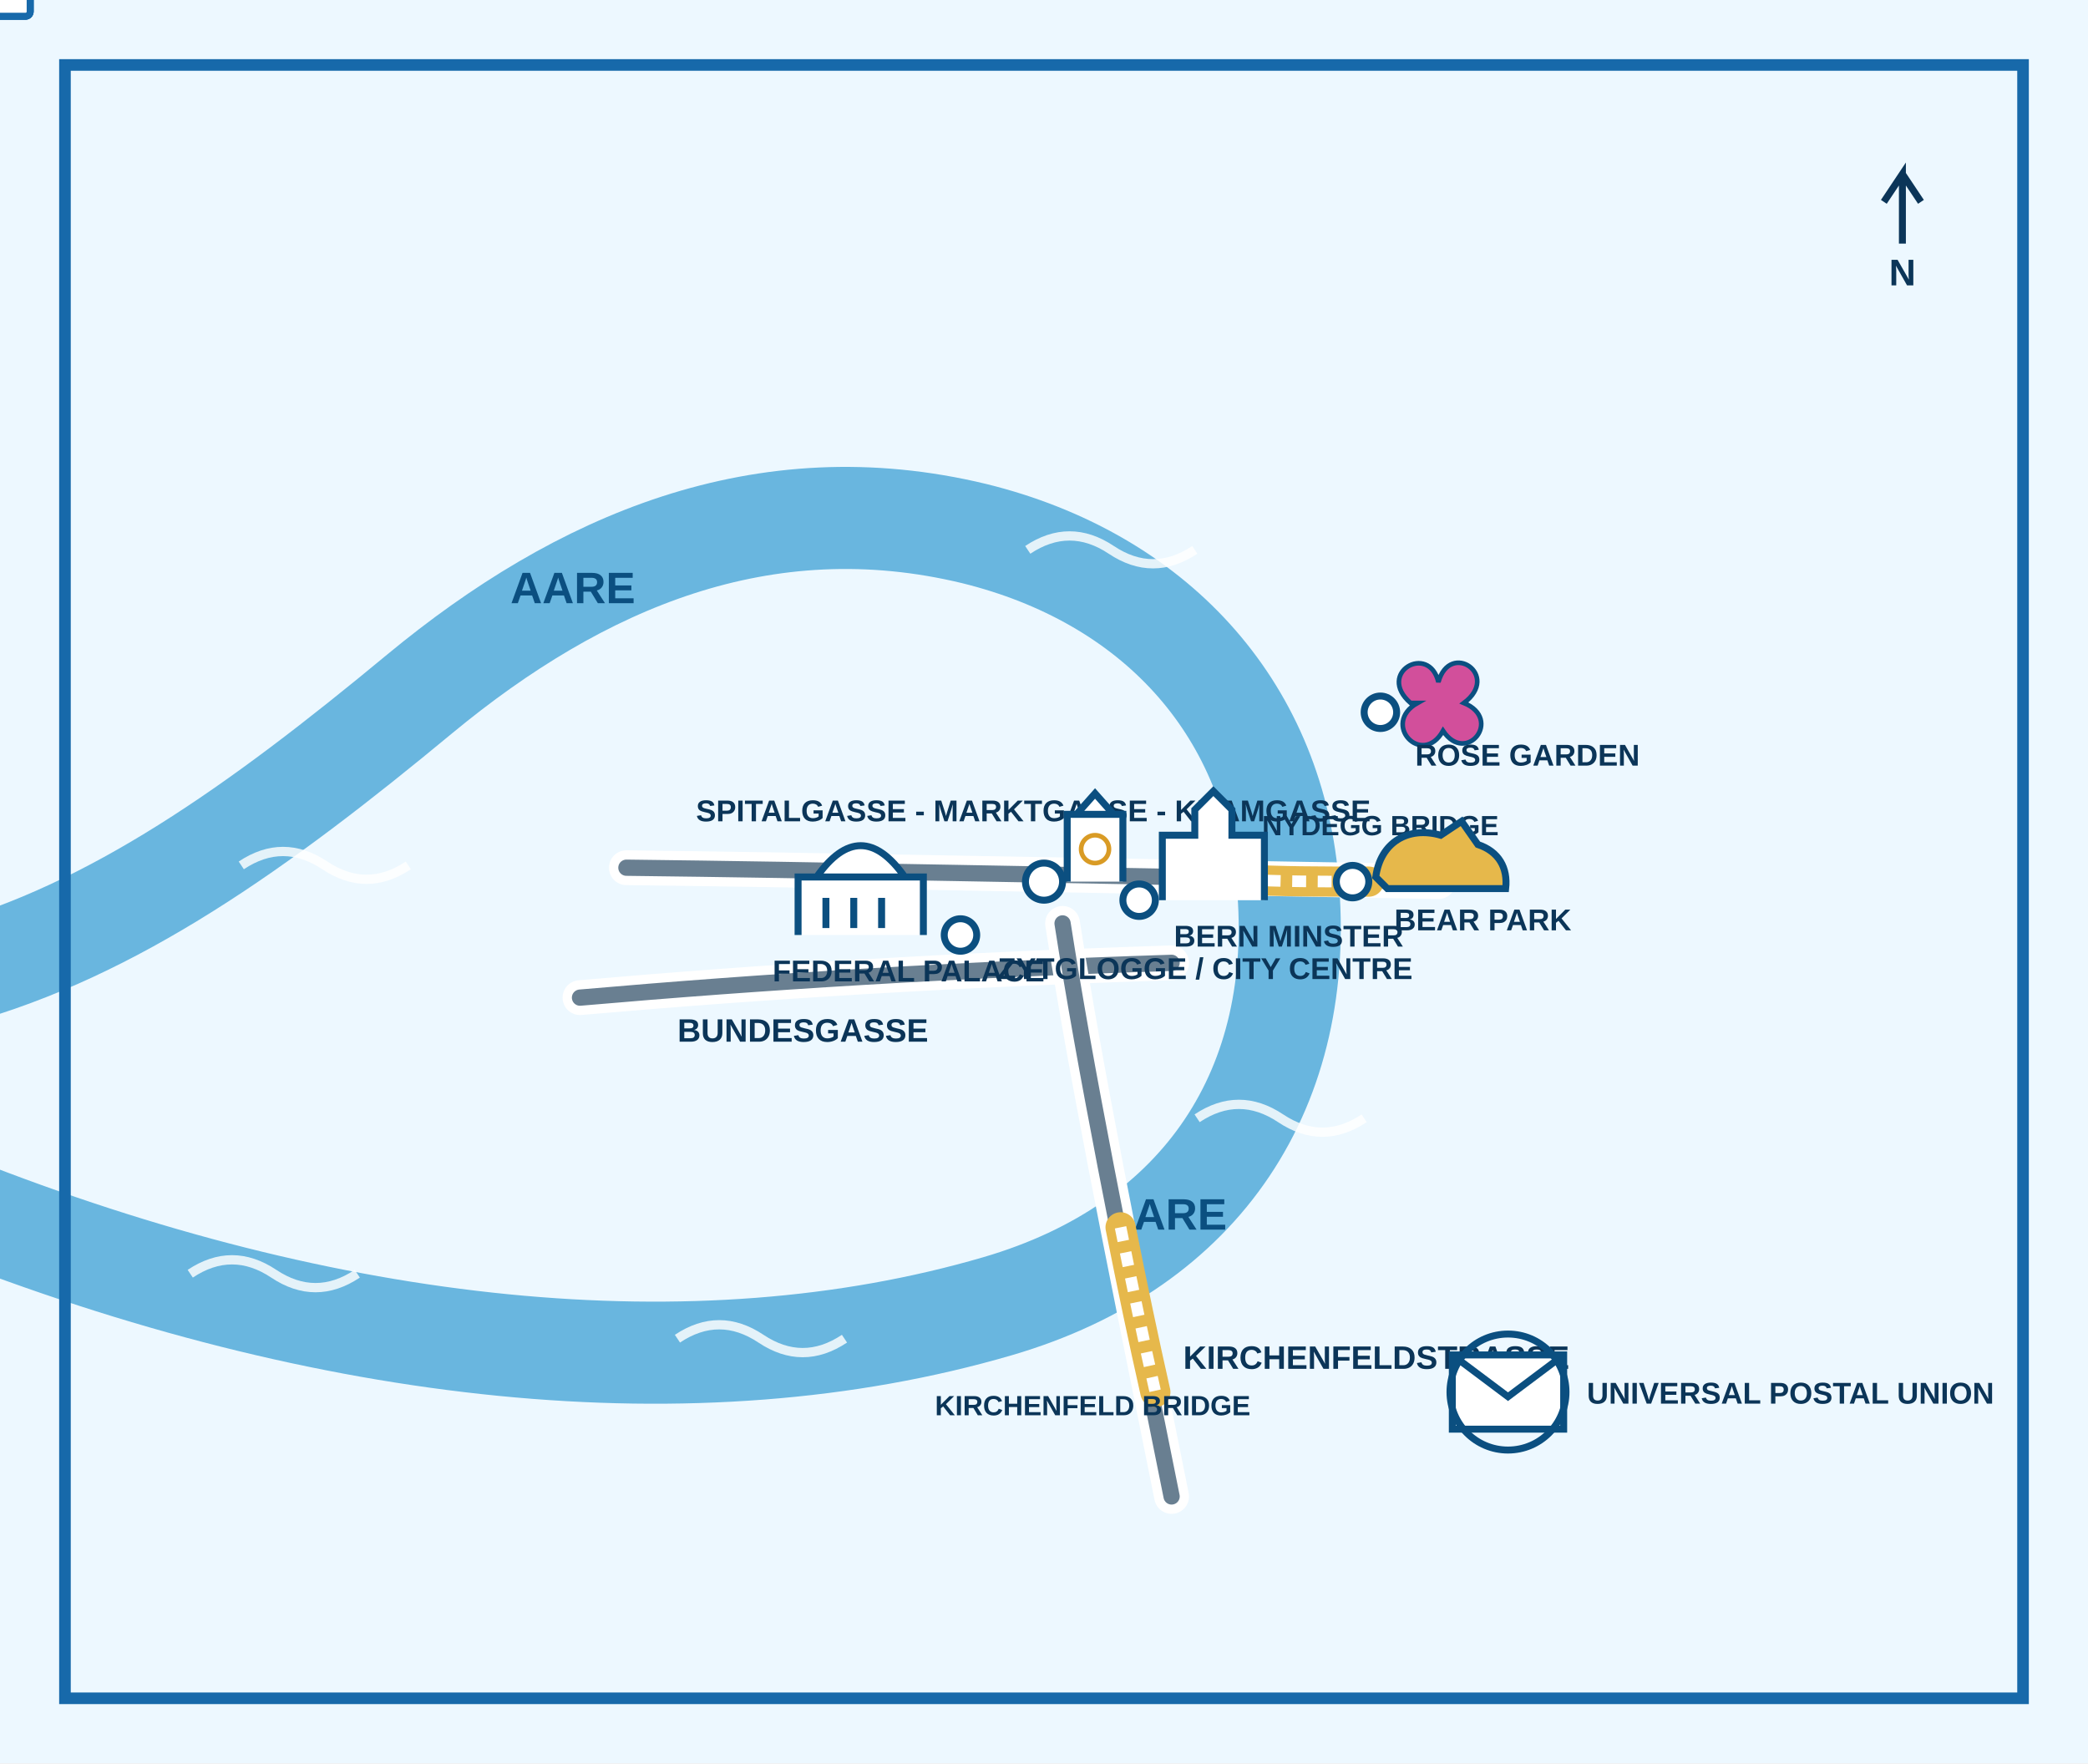
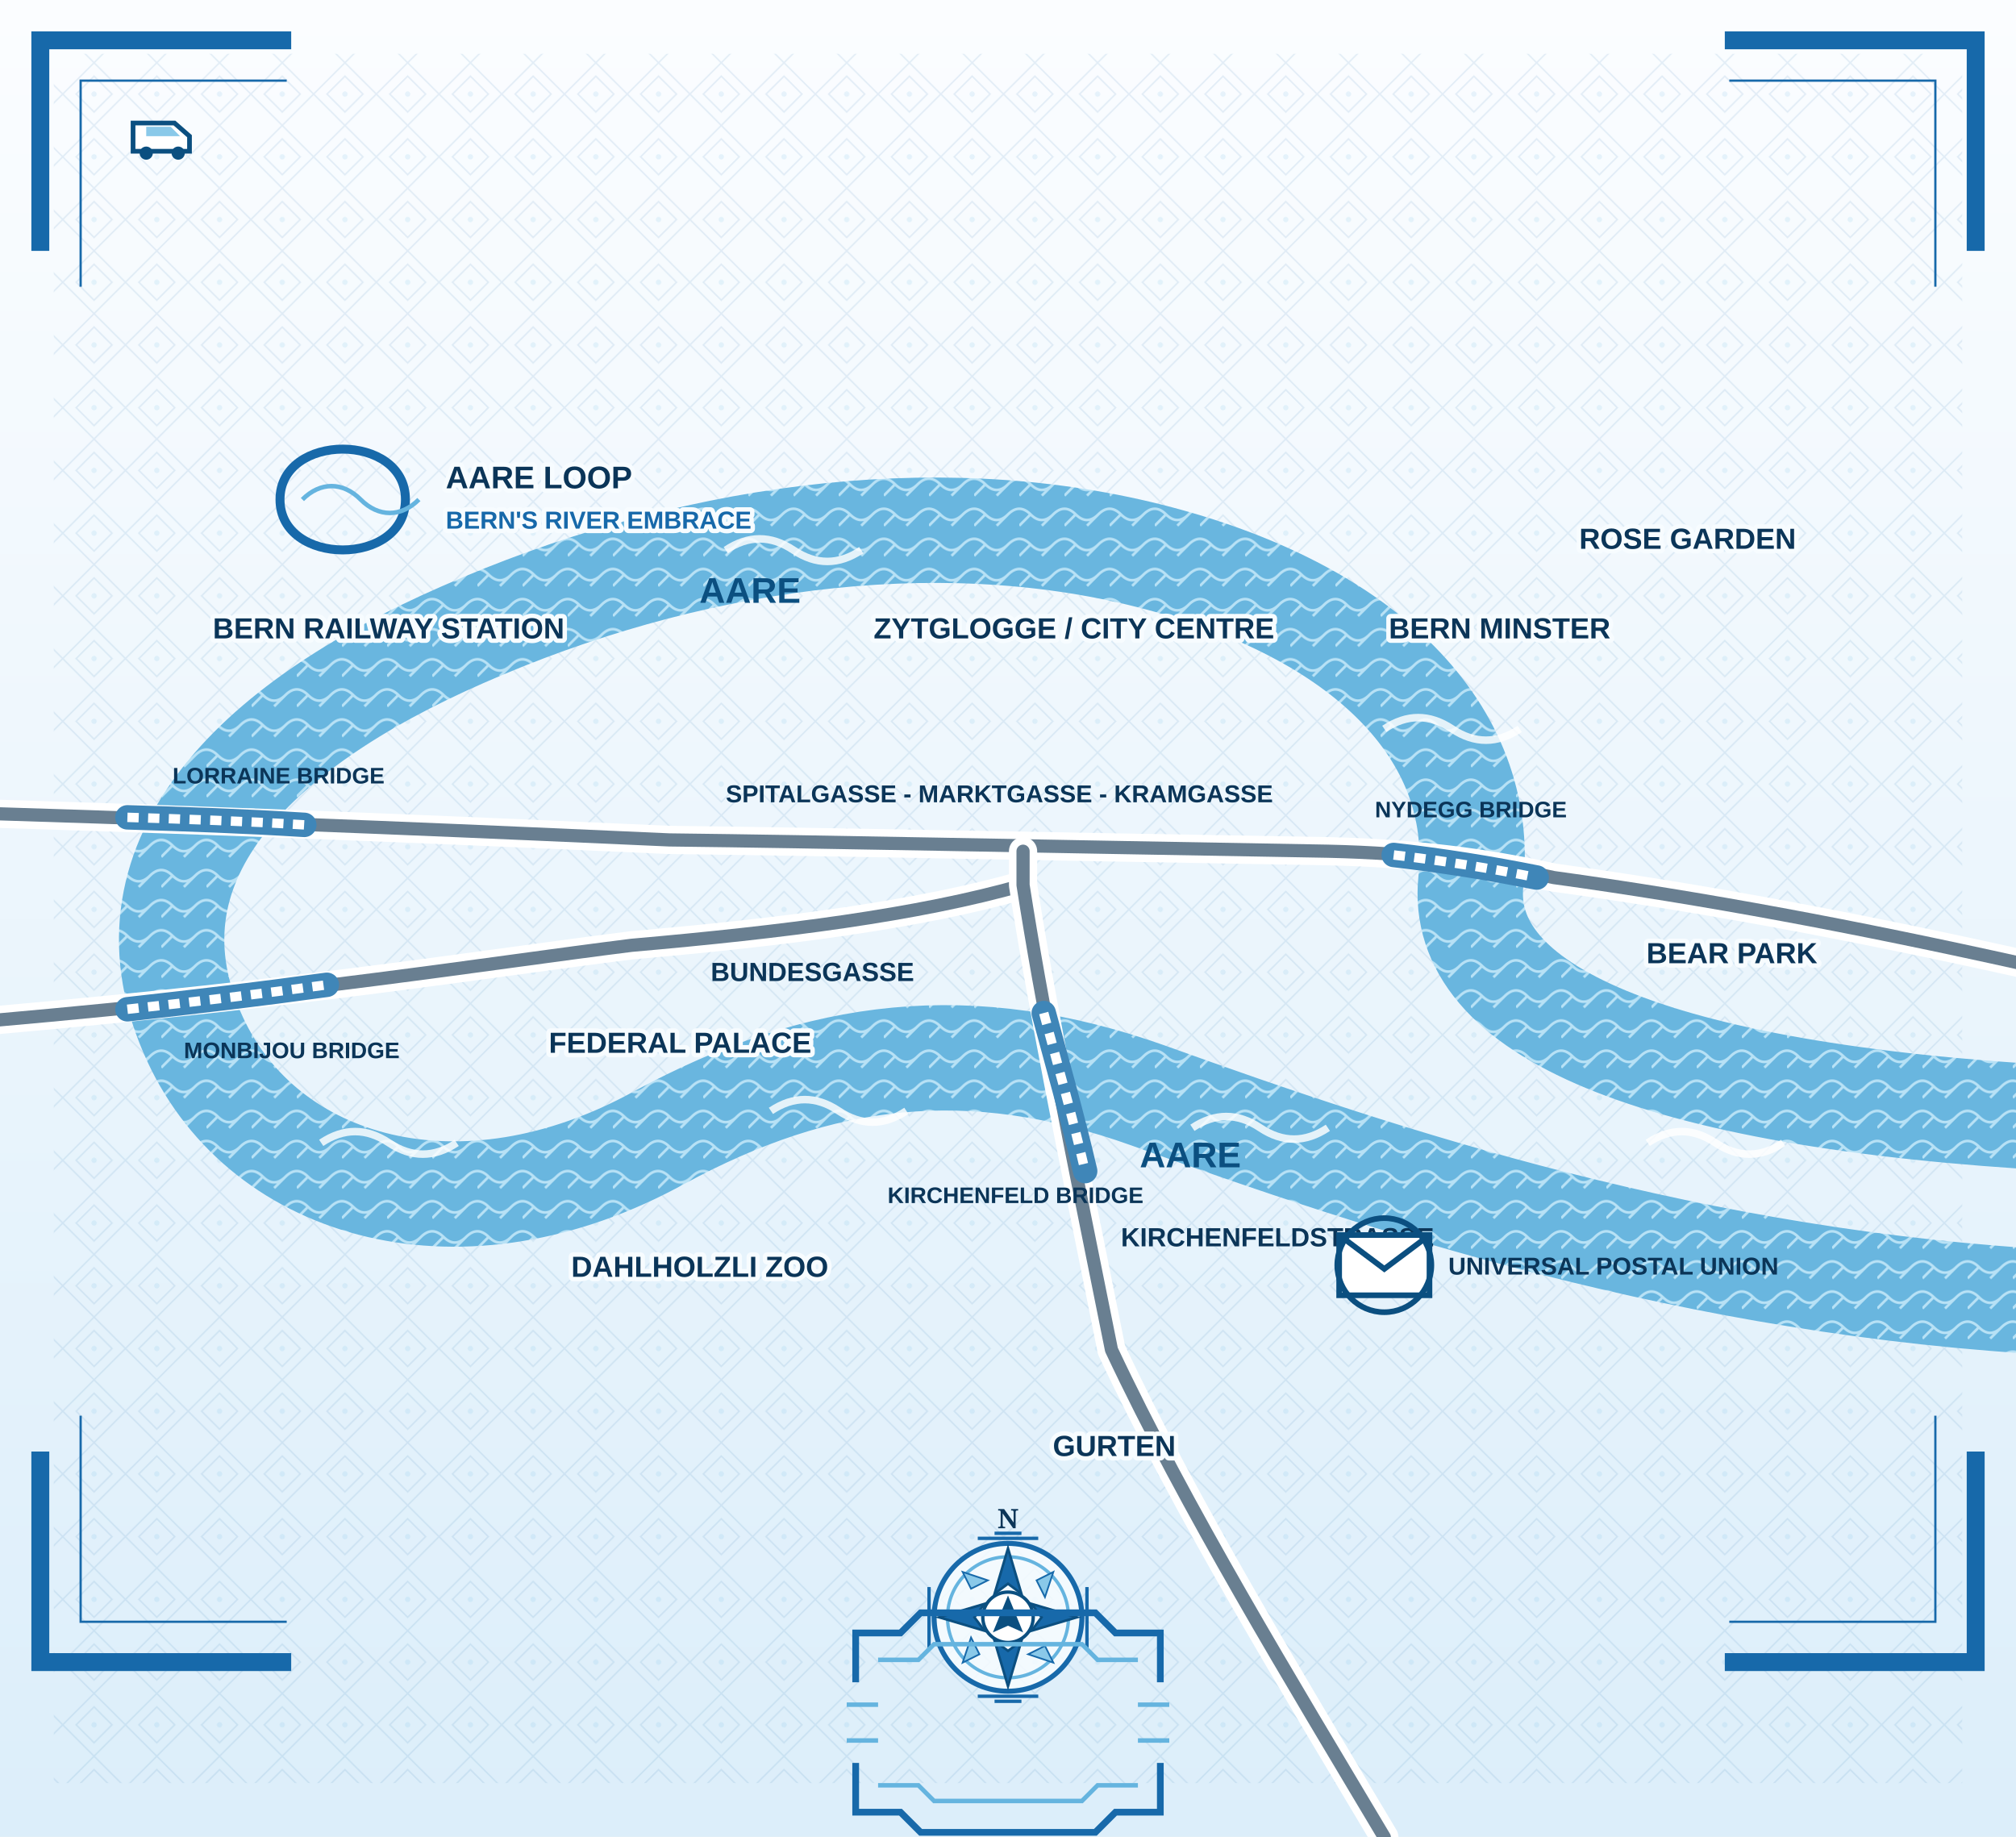
- <svg xmlns="http://www.w3.org/2000/svg" viewBox="0 0 900 760" role="img" aria-labelledby="t d" data-city-centre="Zytglogge" data-centre-lat="46.9480" data-centre-lon="7.4474" data-farthest-km="1.09" data-radius-km="2.2">
-   <rect width="900" height="760" fill="#edf8ff" />
-   <path class="water" d="M-20 520C142 584 300 601 430 563 519 537 563 468 555 380 548 304 497 249 420 230 329 208 250 242 181 299 111 357 49 401-20 420" fill="none" stroke="#69b6df" stroke-width="44" stroke-linecap="round" stroke-linejoin="round" />
-   <g class="water-marks" fill="none" stroke="#fff" stroke-width="4" opacity=".82">
-     <path d="M82 549q18-12 36 0t36 0M292 577q18-12 36 0t36 0M516 482q18-12 36 0t36 0M443 237q18-12 36 0t36 0M104 373q18-12 36 0t36 0" />
-   </g>
-   <text x="475" y="530" fill="#0b4f80" font-family="Arial" font-size="19" font-weight="700">AARE</text>
-   <text x="220" y="260" fill="#0b4f80" font-family="Arial" font-size="19" font-weight="700">AARE</text>
-   <g class="roads" fill="none" stroke-linecap="round" stroke-linejoin="round">
-     <g data-road="Spitalgasse, Marktgasse and Kramgasse">
-       <path d="M270 374C355 375 445 377 620 380" stroke="#fff" stroke-width="15" />
-       <path d="M270 374C355 375 445 377 620 380" stroke="#697f91" stroke-width="7" />
-       <text x="300" y="354" fill="#0b3558" stroke="none" font-family="Arial" font-size="13" font-weight="700">SPITALGASSE - MARKTGASSE - KRAMGASSE</text>
+ <svg xmlns="http://www.w3.org/2000/svg" viewBox="0 0 900 820" role="img" aria-labelledby="t d" data-city-centre="Zytglogge" data-centre-lat="46.9480" data-centre-lon="7.4474" data-farthest-km="1.09" data-radius-km="2.6">
+   <defs>
+     <linearGradient id="land" x2="0" y2="1">
+       <stop stop-color="#fbfdff" />
+       <stop offset="1" stop-color="#dceefa" />
+     </linearGradient>
+     <pattern id="decoGrid" width="28" height="28" patternUnits="userSpaceOnUse">
+       <path d="M14 0 28 14 14 28 0 14ZM14 6 22 14 14 22 6 14Z" fill="none" stroke="#1769aa" stroke-width=".7" opacity=".1" />
+       <circle cx="14" cy="14" r="1.2" fill="#65b4df" opacity=".14" />
+     </pattern>
+     <pattern id="waterGeom" width="24" height="16" patternUnits="userSpaceOnUse">
+       <rect width="24" height="16" fill="#69b6df" />
+       <path d="M-6 9Q0 3 6 9T18 9T30 9M0 15 6 9M12 15l6-6" fill="none" stroke="#d9f3ff" stroke-width="1.4" opacity=".7" />
+     </pattern>
+     <style>.water[fill="none"]{stroke:url(#waterGeom)}.water:not([fill="none"]){fill:url(#waterGeom)}.bridge&gt;path:first-child{stroke:#3f86b8}</style>
+     <g id="corner">
+       <path d="M0 92V0h92" />
    </g>
-     <g data-road="Bundesgasse">
-       <path d="M250 430C330 423 412 418 505 415" stroke="#fff" stroke-width="15" />
-       <path d="M250 430C330 423 412 418 505 415" stroke="#697f91" stroke-width="7" />
-       <text x="292" y="449" fill="#0b3558" stroke="none" font-family="Arial" font-size="14" font-weight="700">BUNDESGASSE</text>
+   </defs>
+   <style>.compass-rose{transform:translate(450px,769px) scale(.525)}.compass-cartouche{transform:translate(450px,769px) scale(.7)}.landmark{display:none}.place-labels text,.city-signature text{paint-order:stroke;stroke:#f7fcff;stroke-width:4px;stroke-linejoin:round}</style>
+   <rect width="900" height="820" fill="url(#land)" />
+   <rect x="24" y="24" width="852" height="772" fill="url(#decoGrid)" />
+   <g class="map-geography" transform="translate(450 380) scale(.84) translate(-450 -380)">
+     <path class="water" d="M1010 620C815 610 650 555 525 510 430 476 350 486 265 532 160 590 55 560 18 480-25 387 48 314 160 265 278 213 410 194 525 223 640 252 704 317 696 396 689 464 790 510 1010 522" fill="none" stroke="#69b6df" stroke-width="56" stroke-linecap="round" stroke-linejoin="round" />
+     <g class="water-marks" fill="none" stroke="#fff" stroke-width="4" opacity=".82">
+       <path d="M85 535q18-12 36 0t36 0M324 518q18-12 36 0t36 0M548 527q18-12 36 0t36 0M300 220q18-12 36 0t36 0M650 315q18-12 36 0t36 0M790 535q18-12 36 0t36 0" />
    </g>
-     <g data-road="Kirchenfeldstrasse">
-       <path d="M458 398C468 462 482 531 505 645" stroke="#fff" stroke-width="15" />
-       <path d="M458 398C468 462 482 531 505 645" stroke="#697f91" stroke-width="7" />
-       <text x="510" y="590" fill="#0b3558" stroke="none" font-family="Arial" font-size="14" font-weight="700">KIRCHENFELDSTRASSE</text>
+     <text x="520" y="548" fill="#0b4f80" font-family="Arial" font-size="19" font-weight="700">AARE</text>
+     <text x="286" y="248" fill="#0b4f80" font-family="Arial" font-size="19" font-weight="700">AARE</text>
+     <g class="roads" fill="none" stroke-linecap="round" stroke-linejoin="round">
+       <g data-road="Spitalgasse, Marktgasse and Kramgasse">
+         <path d="M-90 360C70 365 180 370 270 374C355 375 445 377 620 380C666 381 704 386 740 394C820 405 900 420 990 440" stroke="#fff" stroke-width="15" />
+         <path d="M-90 360C70 365 180 370 270 374C355 375 445 377 620 380C666 381 704 386 740 394C820 405 900 420 990 440" stroke="#697f91" stroke-width="7" />
+         <text x="300" y="354" fill="#0b3558" stroke="none" font-family="Arial" font-size="13" font-weight="700">SPITALGASSE - MARKTGASSE - KRAMGASSE</text>
+       </g>
+       <g data-road="Bundesgasse">
+         <path d="M-90 470C80 455 170 440 250 430C330 423 402 414 458 398" stroke="#fff" stroke-width="15" />
+         <path d="M-90 470C80 455 170 440 250 430C330 423 402 414 458 398" stroke="#697f91" stroke-width="7" />
+         <text x="292" y="449" fill="#0b3558" stroke="none" font-family="Arial" font-size="14" font-weight="700">BUNDESGASSE</text>
+       </g>
+       <g data-road="Kirchenfeldstrasse">
+         <path d="M458 380C458 386 458 392 458 398C468 462 482 531 505 645C545 730 600 820 650 904" stroke="#fff" stroke-width="15" />
+         <path d="M458 380C458 386 458 392 458 398C468 462 482 531 505 645C545 730 600 820 650 904" stroke="#697f91" stroke-width="7" />
+         <text x="510" y="590" fill="#0b3558" stroke="none" font-family="Arial" font-size="14" font-weight="700">KIRCHENFELDSTRASSE</text>
+       </g>
+     </g>
+     <g class="bridge" data-name="Lorraine Bridge">
+       <path d="M-18 362C14 363 44 364 76 366" fill="none" stroke="#3f86b8" stroke-width="13" stroke-linecap="round" />
+       <path d="M-18 362C14 363 44 364 76 366" fill="none" stroke="#fff" stroke-width="5" stroke-dasharray="6 5" />
+       <text x="6" y="344" fill="#0b3558" font-family="Arial" font-size="12" font-weight="700">LORRAINE BRIDGE</text>
+     </g>
+     <g class="bridge" data-name="Monbijou Bridge">
+       <path d="M-18 464C18 460 52 456 88 451" fill="none" stroke="#3f86b8" stroke-width="13" stroke-linecap="round" />
+       <path d="M-18 464C18 460 52 456 88 451" fill="none" stroke="#fff" stroke-width="5" stroke-dasharray="6 5" />
+       <text x="12" y="490" fill="#0b3558" font-family="Arial" font-size="12" font-weight="700">MONBIJOU BRIDGE</text>
+     </g>
+     <g class="bridge" data-name="Nydegg Bridge">
+       <path d="M655 382C681 385 706 389 731 394" fill="none" stroke="#3f86b8" stroke-width="13" stroke-linecap="round" />
+       <path d="M655 382C681 385 706 389 731 394" fill="none" stroke="#fff" stroke-width="5" stroke-dasharray="6 5" />
+       <text x="645" y="362" fill="#0b3558" font-family="Arial" font-size="12" font-weight="700">NYDEGG BRIDGE</text>
+     </g>
+     <g class="bridge" data-name="Kirchenfeld Bridge">
+       <path d="M469 466C476 492 484 520 491 550" fill="none" stroke="#3f86b8" stroke-width="13" stroke-linecap="round" />
+       <path d="M469 466C476 492 484 520 491 550" fill="none" stroke="#fff" stroke-width="5" stroke-dasharray="6 5" />
+       <text x="386" y="567" fill="#0b3558" font-family="Arial" font-size="12" font-weight="700">KIRCHENFELD BRIDGE</text>
+     </g>
+     <g class="traffic-car" aria-label="Animated road car">
+       <path d="M-15-7H7l8 7v8h-30Z" fill="#fff" stroke="#0b4f80" stroke-width="2.5" />
+       <path d="M-8-5H5l5 5H-8Z" fill="#8ac9e9" />
+       <circle cx="-8" cy="9" r="3.5" fill="#0b4f80" />
+       <circle cx="9" cy="9" r="3.5" fill="#0b4f80" />
+       <animateMotion id="bernTrip1" begin="0s;bernTrip3.end" dur="16s" rotate="auto" path="M-90 360C70 365 180 370 270 374C355 375 445 377 620 380C666 381 704 386 740 394C820 405 900 420 990 440" />
+       <animateMotion id="bernTrip2" begin="bernTrip1.end" dur="16s" rotate="auto" path="M-90 470C80 455 170 440 250 430C330 423 402 414 458 398C468 462 482 531 505 645C545 730 600 820 650 904" />
+       <animateMotion id="bernTrip3" begin="bernTrip2.end" dur="16s" rotate="auto" path="M650 904C600 820 545 730 505 645C482 531 468 462 458 398C458 392 458 386 458 380C515 380 566 380 620 380C666 381 704 386 740 394C820 405 900 420 990 440" />
+     </g>
+     <g class="organization" data-name="Universal Postal Union" transform="translate(650 600)" fill="none" stroke="#0b4f80" stroke-width="3">
+       <rect x="-24" y="-16" width="48" height="32" fill="#fff" />
+       <path d="M-24-16 0 2l24-18" />
+       <circle cx="0" cy="0" r="25" />
+       <text x="34" y="5" fill="#0b3558" stroke="none" font-family="Arial" font-size="13" font-weight="700">UNIVERSAL POSTAL UNION</text>
+     </g>
+     <g class="landmark" data-name="Zytglogge" data-lat="46.9480" data-lon="7.4474" transform="translate(450 380)">
+       <circle r="8" fill="#fff" stroke="#0b4f80" stroke-width="3" />
+       <path d="M10 0v-29h24V0M14-29l8-9 8 9" fill="#fff" stroke="#0b4f80" stroke-width="3" />
+       <circle cx="22" cy="-14" r="6" fill="#fff" stroke="#d99b25" stroke-width="2" />
+       <text x="-20" y="42" fill="#0b3558" font-family="Arial" font-size="13" font-weight="700">ZYTGLOGGE / CITY CENTRE</text>
+     </g>
+     <g class="landmark" data-name="Federal Palace" data-lat="46.9466" data-lon="7.4442" transform="translate(414 403)">
+       <circle r="7" fill="#fff" stroke="#0b4f80" stroke-width="3" />
+       <path d="M-70 0v-25h54V0M-62-25q19-27 38 0M-58-16v13m12-13v13m12-13v13" fill="#fff" stroke="#0b4f80" stroke-width="3" />
+       <text x="-81" y="20" fill="#0b3558" font-family="Arial" font-size="13" font-weight="700">FEDERAL PALACE</text>
+     </g>
+     <g class="landmark" data-name="Bern Minster" data-lat="46.9475" data-lon="7.4510" transform="translate(491 388)">
+       <circle r="7" fill="#fff" stroke="#0b4f80" stroke-width="3" />
+       <path d="M10 0v-28h14v-11l8-8 8 8v11h14V0" fill="#fff" stroke="#0b4f80" stroke-width="3" />
+       <text x="15" y="20" fill="#0b3558" font-family="Arial" font-size="13" font-weight="700">BERN MINSTER</text>
+     </g>
+     <g class="landmark" data-name="Bear Park" data-lat="46.9480" data-lon="7.4591" transform="translate(742 410)">
+       <circle r="7" fill="#fff" stroke="#0b4f80" stroke-width="3" />
+       <path d="M10-2c2-15 14-22 28-18l9-6 7 10c9 3 13 10 12 19H15Z" fill="#e6b84b" stroke="#0b4f80" stroke-width="3" />
+       <text x="18" y="21" fill="#0b3558" font-family="Arial" font-size="13" font-weight="700">BEAR PARK</text>
+     </g>
+     <g class="landmark" data-name="Rose Garden" data-lat="46.9524" data-lon="7.4602" transform="translate(752 285)">
+       <circle r="7" fill="#fff" stroke="#0b4f80" stroke-width="3" />
+       <path d="M13-4c-15-13 8-26 12-9 5-18 27-3 11 9 17 7 1 27-9 12-9 16-27-3-11-12Z" fill="#d24f9b" stroke="#0b4f80" stroke-width="2" />
+       <text x="15" y="23" fill="#0b3558" font-family="Arial" font-size="13" font-weight="700">ROSE GARDEN</text>
+     </g>
+     <g class="landmark" data-name="Bern Railway Station" data-lat="46.9490" data-lon="7.4391" transform="translate(245 335)">
+       <circle r="7" fill="#fff" stroke="#0b4f80" stroke-width="3" />
+       <path d="M-48 0v-24h43V0M-42-24h31M-36-16h19M-38 0v8m24-8v8" fill="#fff" stroke="#0b4f80" stroke-width="3" />
+       <text x="-70" y="28" fill="#0b3558" font-family="Arial" font-size="12" font-weight="700">BERN RAILWAY STATION</text>
+     </g>
+     <g class="landmark" data-name="Dahlholzli Zoo" data-lat="46.9346" data-lon="7.4482" transform="translate(340 600)">
+       <circle r="7" fill="#fff" stroke="#0b4f80" stroke-width="3" />
+       <path d="M12 0c0-18 34-18 34 0M17-11l-7-10 13 4m18 6 7-10-13 4M21-3h16" fill="#fff" stroke="#0b4f80" stroke-width="3" />
+       <text x="15" y="22" fill="#0b3558" font-family="Arial" font-size="12" font-weight="700">DAHLHOLZLI ZOO</text>
+     </g>
+     <g class="landmark" data-name="Gurten" data-lat="46.9195" data-lon="7.4456" transform="translate(455 690)">
+       <circle r="7" fill="#fff" stroke="#0b4f80" stroke-width="3" />
+       <path d="M10 0 31-32 49 0M21-7l10-10 8 8" fill="#fff" stroke="#0b4f80" stroke-width="3" />
+       <text x="16" y="21" fill="#0b3558" font-family="Arial" font-size="12" font-weight="700">GURTEN</text>
    </g>
  </g>
-   <g class="bridge" data-name="Nydegg Bridge">
-     <path d="M535 379C551 380 570 380 590 380" fill="none" stroke="#e6b84b" stroke-width="13" stroke-linecap="round" />
-     <path d="M535 379C551 380 570 380 590 380" fill="none" stroke="#fff" stroke-width="5" stroke-dasharray="6 5" />
-     <text x="544" y="360" fill="#0b3558" font-family="Arial" font-size="12" font-weight="700">NYDEGG BRIDGE</text>
+   <g class="compass-rose" transform="translate(450 722) scale(.75)" stroke-linejoin="miter">
+     <circle r="44" fill="#f7fcff" fill-opacity=".82" stroke="#1769aa" stroke-width="3" />
+     <circle r="36" fill="none" stroke="#65b4df" stroke-width="2" />
+     <circle r="15" fill="#fff" stroke="#0b4f80" stroke-width="2" />
+     <g fill="#1769aa" stroke="#0b4f80" stroke-width="1.5">
+       <path d="M0-41 8-14 0-20-8-14Z" />
+       <path d="M41 0 14 8 20 0 14-8Z" />
+       <path d="M0 41-8 14 0 20 8 14Z" />
+       <path d="M-41 0-14-8-20 0-14 8Z" />
+     </g>
+     <g fill="#8ac9e9" stroke="#1769aa" stroke-width="1">
+       <path d="m27-27-5 15-5-10Z" />
+       <path d="m27 27-15-5 10-5Z" />
+       <path d="m-27 27 5-15 5 10Z" />
+       <path d="m-27-27 15 5-10 5Z" />
+     </g>
+     <path d="M0-13 9 9 0 5-9 9Z" fill="#0b4f80" />
+     <g fill="none" stroke="#1769aa" stroke-width="2">
+       <path d="M-18-47h36M-18 47h36M-47-18v36M47-18v36" />
+       <path d="M-8-50h16M-8 50h16" />
+     </g>
+     <text x="0" y="-53" text-anchor="middle" fill="#0b3558" stroke="none" font-family="Georgia,serif" font-size="16" font-weight="700">N</text>
  </g>
-   <g class="bridge" data-name="Kirchenfeld Bridge">
-     <path d="M483 529C488 554 493 578 498 600" fill="none" stroke="#e6b84b" stroke-width="13" stroke-linecap="round" />
-     <path d="M483 529C488 554 493 578 498 600" fill="none" stroke="#fff" stroke-width="5" stroke-dasharray="6 5" />
-     <text x="403" y="610" fill="#0b3558" font-family="Arial" font-size="12" font-weight="700">KIRCHENFELD BRIDGE</text>
+   <g class="deco-frame" fill="none" stroke="#1769aa">
+     <path d="M18 112V18h112M770 18h112v94M882 648v94H770M130 742H18v-94" stroke-width="8" />
+     <use href="#corner" transform="translate(36 36)" />
+     <use href="#corner" transform="translate(864 36) scale(-1 1)" />
+     <use href="#corner" transform="translate(36 724) scale(1 -1)" />
+     <use href="#corner" transform="translate(864 724) scale(-1 -1)" />
  </g>
-   <g class="tram">
-     <rect x="-13" y="-7" width="26" height="14" rx="2" fill="#fff" stroke="#1769aa" stroke-width="3" />
-     <path d="M-6-7 0-14 6-7" stroke="#1769aa" stroke-width="2" />
-     <animateMotion dur="10s" repeatCount="indefinite" rotate="auto" path="M270 374C355 375 445 377 620 380" />
+   <g class="compass-cartouche" transform="translate(450 769)" fill="none" stroke="#1769aa" stroke-linejoin="miter">
+     <path d="M-68-18v-22h20l9-9h78l9 9h20v22M68 18v22H48l-9 9h-78l-9-9h-20V18" stroke-width="3" />
+     <path d="M-58-28h18l7-7h66l7 7h18M-58 28h18l7 7h66l7-7h18M-72-8h14M58-8h14M-72 8h14M58 8h14" stroke="#65b4df" stroke-width="2" />
  </g>
-   <g class="tram">
-     <rect x="-13" y="-7" width="26" height="14" rx="2" fill="#fff" stroke="#1769aa" stroke-width="3" />
-     <path d="M-6-7 0-14 6-7" stroke="#1769aa" stroke-width="2" />
-     <animateMotion dur="12s" repeatCount="indefinite" rotate="auto" path="M250 430C330 423 412 418 505 415" />
+   <g class="place-labels" fill="#0b3558" font-family="Arial" font-size="13" font-weight="700">
+     <text x="95" y="285">BERN RAILWAY STATION</text>
+     <text x="245" y="470">FEDERAL PALACE</text>
+     <text x="390" y="285">ZYTGLOGGE / CITY CENTRE</text>
+     <text x="620" y="285">BERN MINSTER</text>
+     <text x="735" y="430">BEAR PARK</text>
+     <text x="705" y="245">ROSE GARDEN</text>
+     <text x="255" y="570">DAHLHOLZLI ZOO</text>
+     <text x="470" y="650">GURTEN</text>
  </g>
-   <g class="tram">
-     <rect x="-13" y="-7" width="26" height="14" rx="2" fill="#fff" stroke="#1769aa" stroke-width="3" />
-     <path d="M-6-7 0-14 6-7" stroke="#1769aa" stroke-width="2" />
-     <animateMotion dur="14s" repeatCount="indefinite" rotate="auto" path="M458 398C468 462 482 531 505 645" />
+   <g class="city-signature" transform="translate(125 205)" fill="none" stroke="#1769aa" stroke-width="4">
+     <path d="M0 18C0-12 56-12 56 18S0 48 0 18Z" />
+     <path d="M10 18c8-8 18-8 26 0s18 8 26 0" stroke="#65b4df" stroke-width="2" />
+     <text x="74" y="13" fill="#0b3558" stroke="none" font-family="Arial" font-size="14" font-weight="700">AARE LOOP</text>
+     <text x="74" y="31" fill="#1769aa" stroke="none" font-family="Arial" font-size="11" font-weight="700">BERN'S RIVER EMBRACE</text>
  </g>
-   <g class="organization" data-name="Universal Postal Union" transform="translate(650 600)" fill="none" stroke="#0b4f80" stroke-width="3">
-     <rect x="-24" y="-16" width="48" height="32" fill="#fff" />
-     <path d="M-24-16 0 2l24-18" />
-     <circle cx="0" cy="0" r="25" />
-     <text x="34" y="5" fill="#0b3558" stroke="none" font-family="Arial" font-size="13" font-weight="700">UNIVERSAL POSTAL UNION</text>
-   </g>
-   <g class="landmark" data-name="Zytglogge" data-lat="46.9480" data-lon="7.4474" transform="translate(450 380)">
-     <circle r="8" fill="#fff" stroke="#0b4f80" stroke-width="3" />
-     <path d="M10 0v-29h24V0M14-29l8-9 8 9" fill="#fff" stroke="#0b4f80" stroke-width="3" />
-     <circle cx="22" cy="-14" r="6" fill="#fff" stroke="#d99b25" stroke-width="2" />
-     <text x="-20" y="42" fill="#0b3558" font-family="Arial" font-size="13" font-weight="700">ZYTGLOGGE / CITY CENTRE</text>
-   </g>
-   <g class="landmark" data-name="Federal Palace" data-lat="46.9466" data-lon="7.4442" transform="translate(414 403)">
-     <circle r="7" fill="#fff" stroke="#0b4f80" stroke-width="3" />
-     <path d="M-70 0v-25h54V0M-62-25q19-27 38 0M-58-16v13m12-13v13m12-13v13" fill="#fff" stroke="#0b4f80" stroke-width="3" />
-     <text x="-81" y="20" fill="#0b3558" font-family="Arial" font-size="13" font-weight="700">FEDERAL PALACE</text>
-   </g>
-   <g class="landmark" data-name="Bern Minster" data-lat="46.9475" data-lon="7.4510" transform="translate(491 388)">
-     <circle r="7" fill="#fff" stroke="#0b4f80" stroke-width="3" />
-     <path d="M10 0v-28h14v-11l8-8 8 8v11h14V0" fill="#fff" stroke="#0b4f80" stroke-width="3" />
-     <text x="15" y="20" fill="#0b3558" font-family="Arial" font-size="13" font-weight="700">BERN MINSTER</text>
-   </g>
-   <g class="landmark" data-name="Bear Park" data-lat="46.9480" data-lon="7.4591" transform="translate(583 380)">
-     <circle r="7" fill="#fff" stroke="#0b4f80" stroke-width="3" />
-     <path d="M10-2c2-15 14-22 28-18l9-6 7 10c9 3 13 10 12 19H15Z" fill="#e6b84b" stroke="#0b4f80" stroke-width="3" />
-     <text x="18" y="21" fill="#0b3558" font-family="Arial" font-size="13" font-weight="700">BEAR PARK</text>
-   </g>
-   <g class="landmark" data-name="Rose Garden" data-lat="46.9524" data-lon="7.4602" transform="translate(595 307)">
-     <circle r="7" fill="#fff" stroke="#0b4f80" stroke-width="3" />
-     <path d="M13-4c-15-13 8-26 12-9 5-18 27-3 11 9 17 7 1 27-9 12-9 16-27-3-11-12Z" fill="#d24f9b" stroke="#0b4f80" stroke-width="2" />
-     <text x="15" y="23" fill="#0b3558" font-family="Arial" font-size="13" font-weight="700">ROSE GARDEN</text>
-   </g>
-   <g transform="translate(820 75)" fill="none" stroke="#0b3558" stroke-width="3">
-     <path d="M0 30V0l-8 12M0 0l8 12" />
-     <text x="0" y="48" text-anchor="middle" fill="#0b3558" stroke="none" font-family="Arial" font-size="16" font-weight="700">N</text>
-   </g>
-   <path d="M28 28h844v704H28Z" fill="none" stroke="#1769aa" stroke-width="5" />
</svg>
